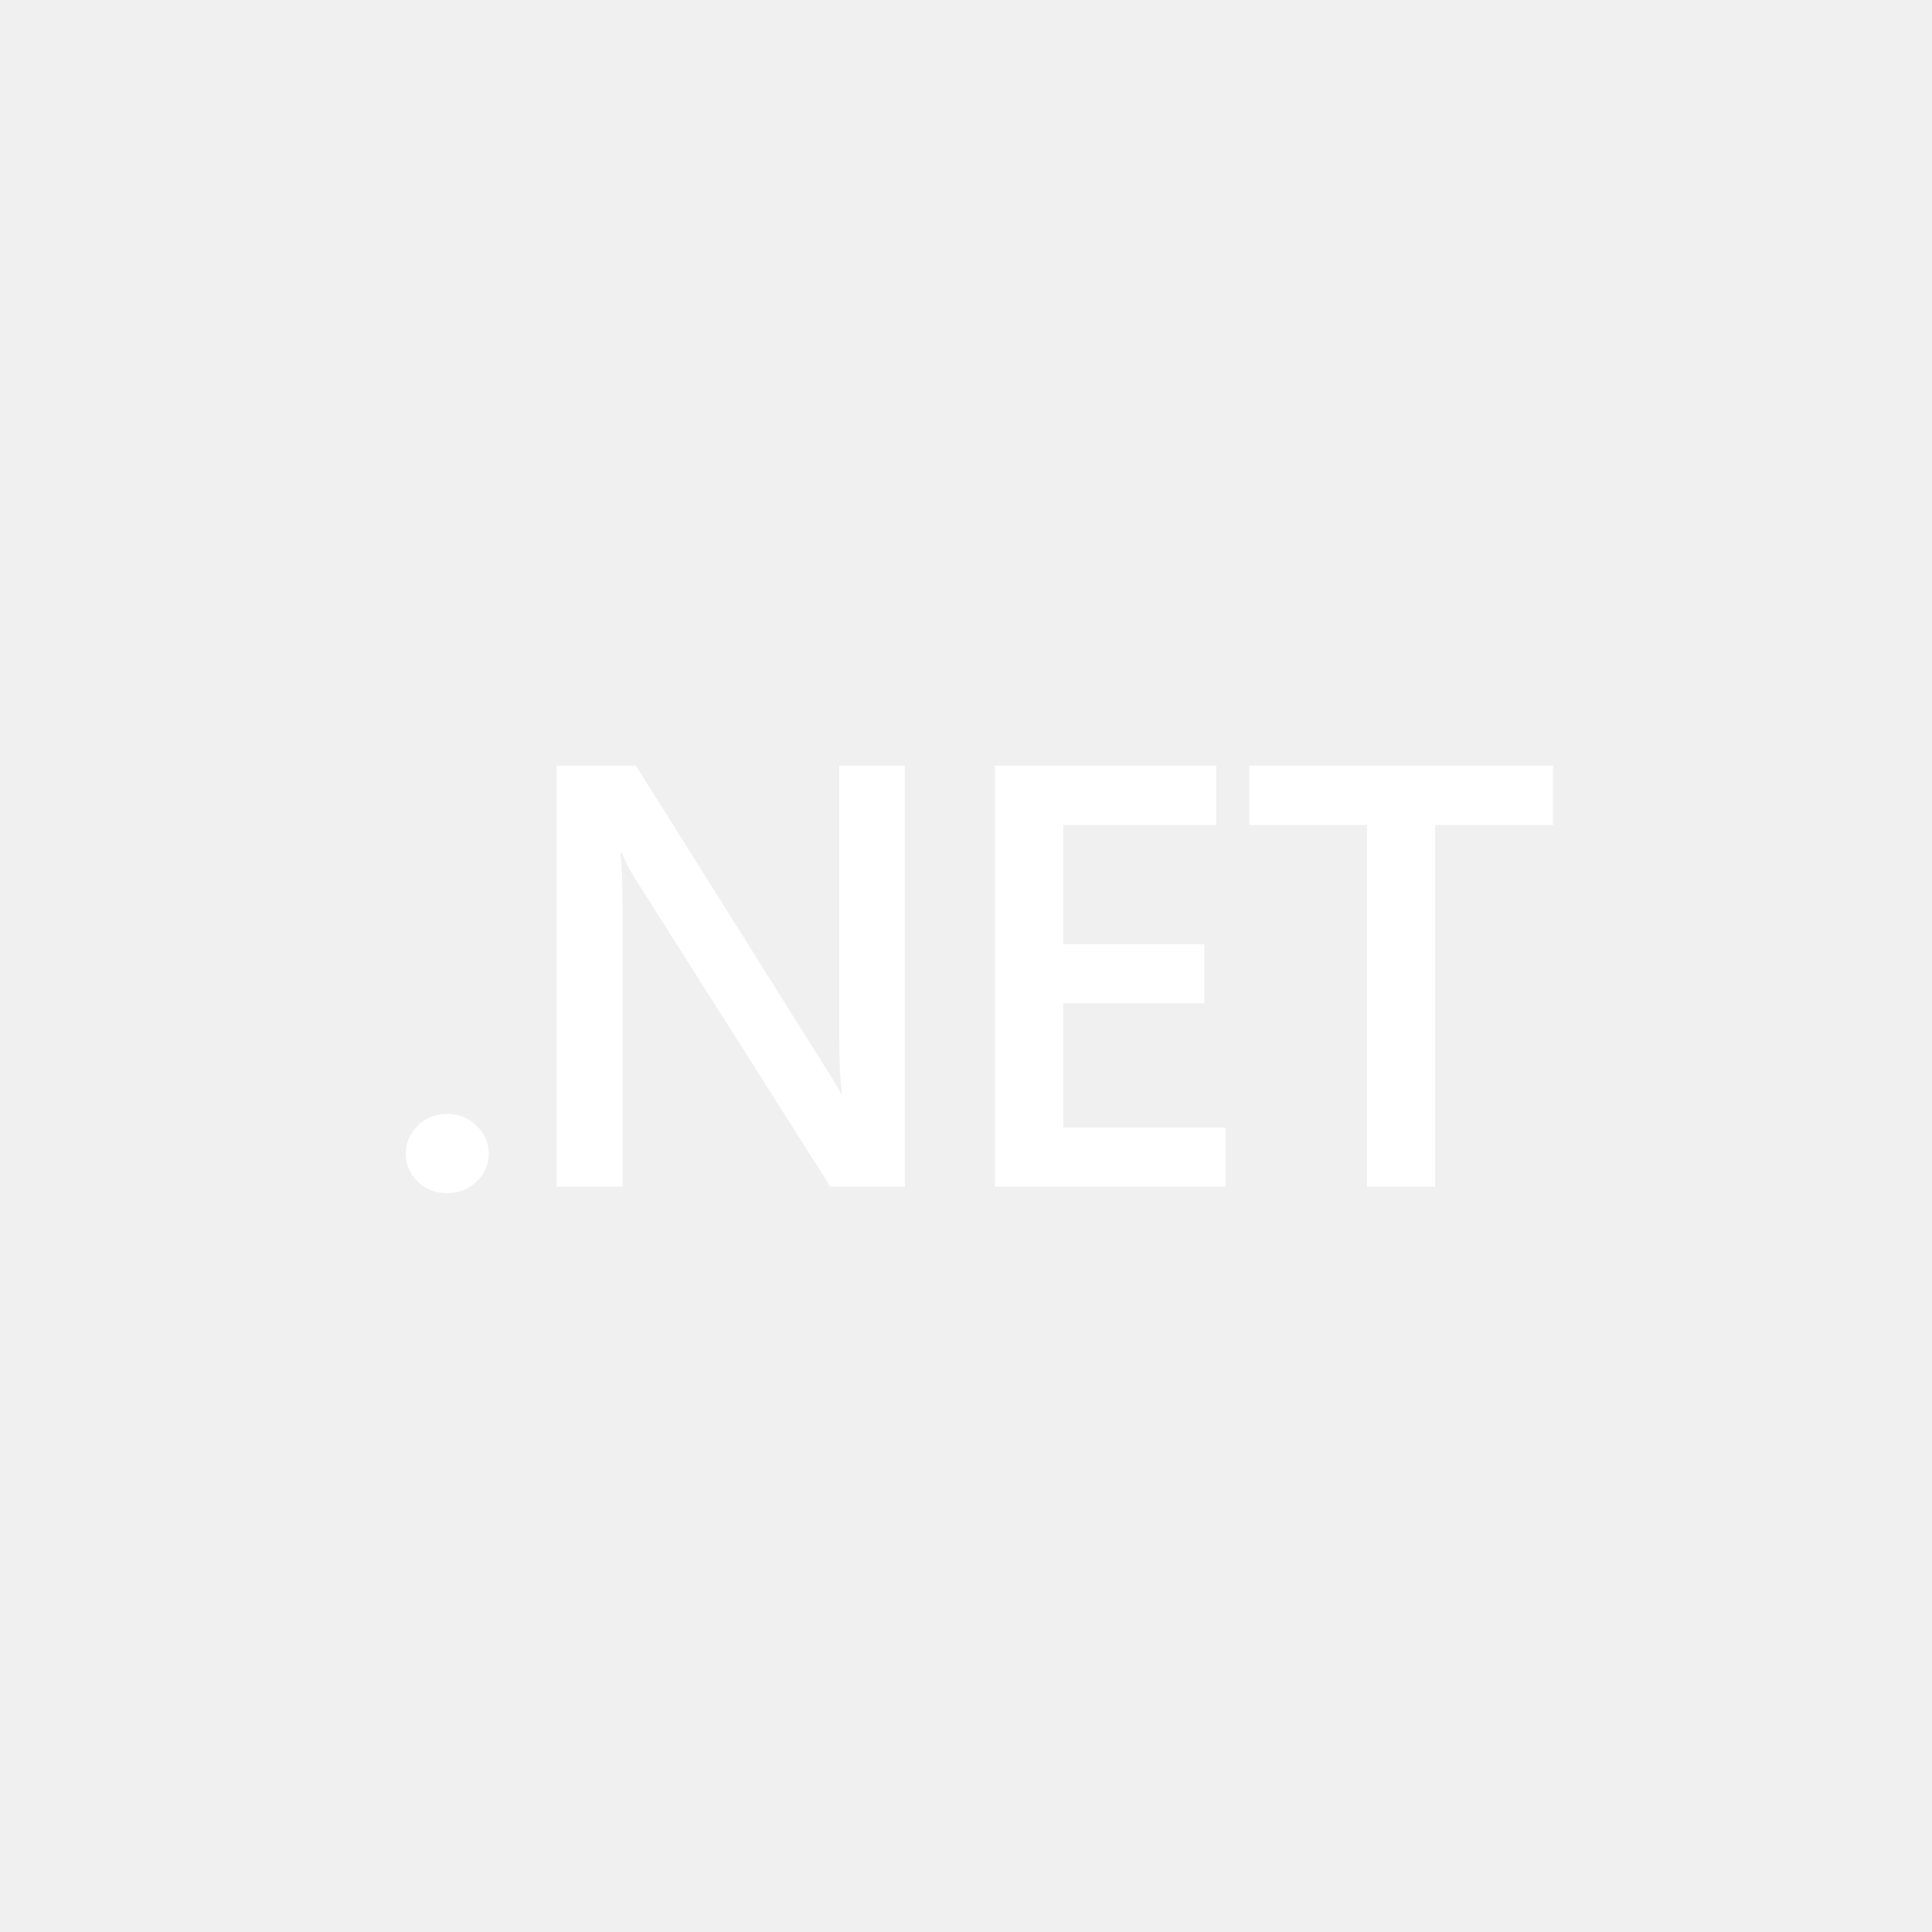
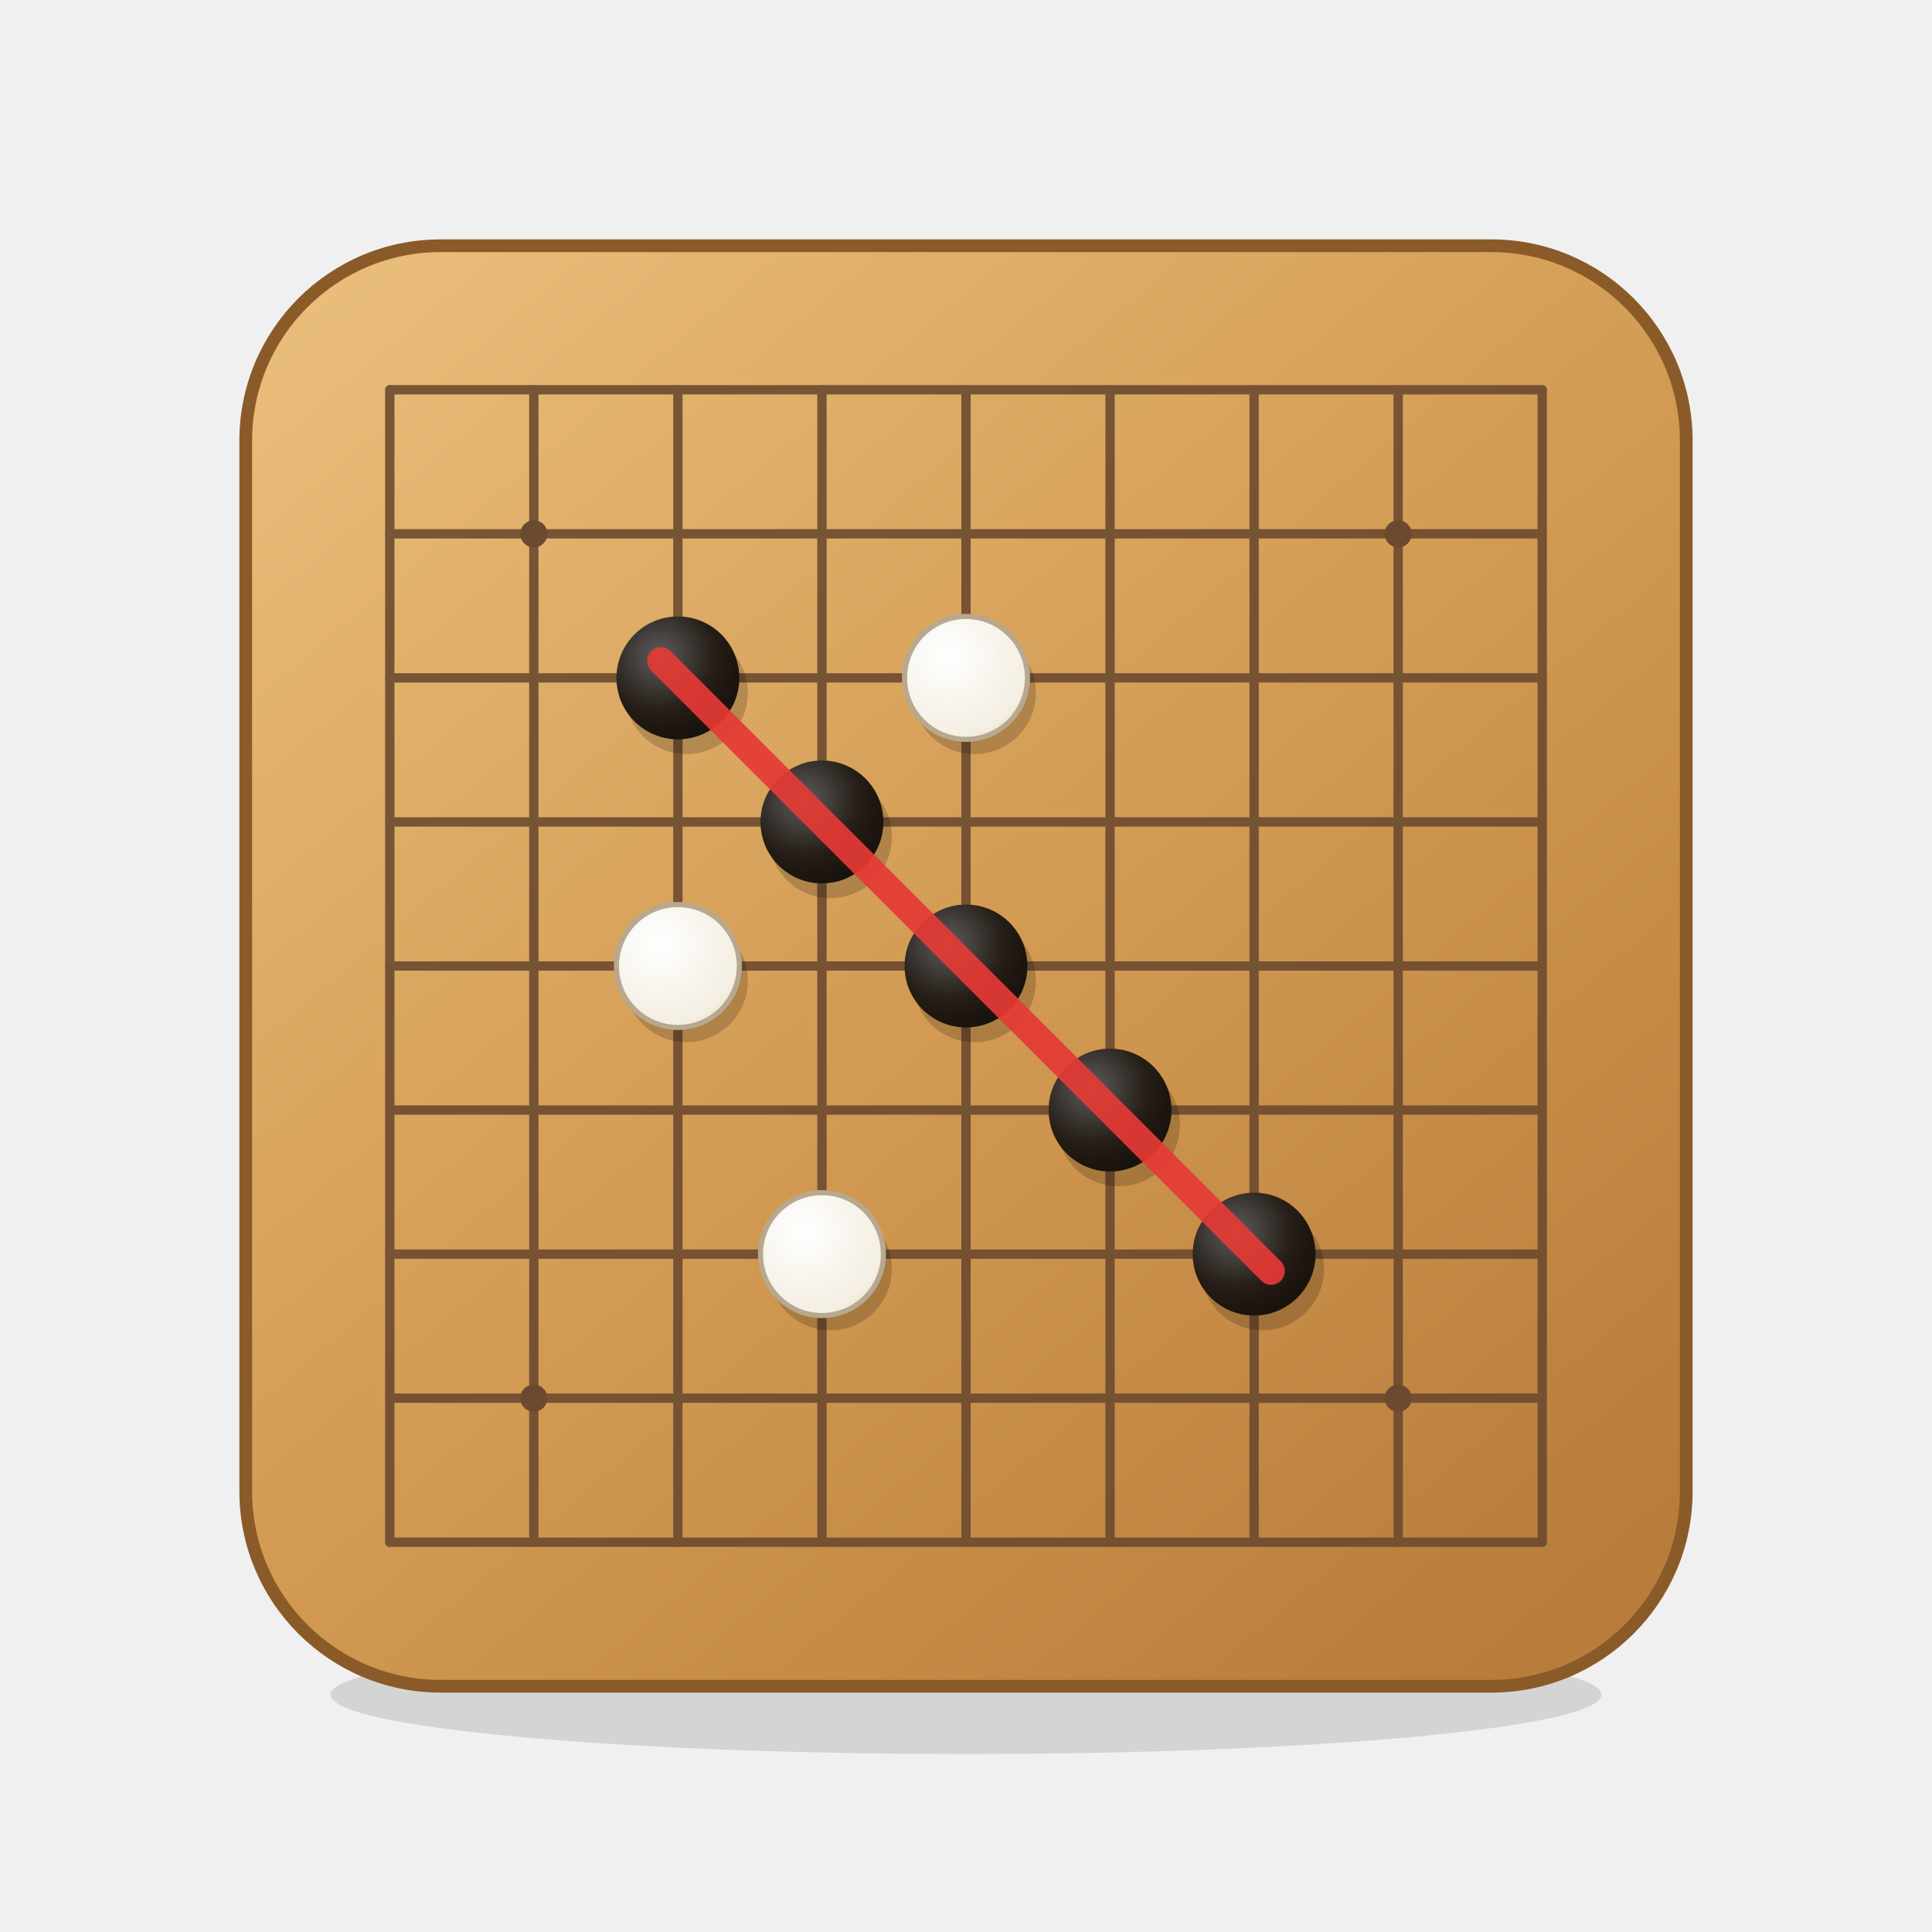
- <svg xmlns="http://www.w3.org/2000/svg" width="456" height="456" viewBox="0 0 456 456" version="1.1" xml:space="preserve" style="fill-rule:evenodd;clip-rule:evenodd;stroke-linejoin:round;stroke-miterlimit:2;">
-   <path d="m 105.5,281.609 c -2.703,0 -5.001,-0.9 -6.893,-2.702 -1.892,-1.848 -2.838,-4.042 -2.838,-6.582 0,-2.587 0.946,-4.804 2.838,-6.652 1.892,-1.848 4.19,-2.772 6.893,-2.772 2.748,0 5.068,0.924 6.96,2.772 1.937,1.848 2.906,4.064 2.906,6.652 0,2.54 -0.968,4.734 -2.906,6.582 -1.892,1.802 -4.212,2.702 -6.96,2.702 z" style="fill:#ffffff;fill-rule:nonzero;stroke-width:0.838" />
-   <path d="M 213.561,280.084 H 195.99 L 149.7,207.054 c -1.171,-1.848 -2.14,-3.765 -2.906,-5.751 h -0.406 c 0.361,2.125 0.541,6.675 0.541,13.65 v 65.132 h -15.543 v -99.36 h 18.719 l 44.737,71.298 c 1.892,2.957 3.109,4.989 3.649,6.098 h 0.27 c -0.45,-2.632 -0.676,-7.09 -0.676,-13.373 v -64.023 h 15.476 z" style="fill:#ffffff;fill-rule:nonzero;stroke-width:0.838" />
-   <path d="m 289.251,280.084 h -54.401 v -99.36 h 52.238 v 13.997 h -36.154 v 28.131 h 33.316 v 13.927 h -33.316 v 29.378 h 38.316 z" style="fill:#ffffff;fill-rule:nonzero;stroke-width:0.838" />
-   <path d="M 366.565,194.721 H 338.722 v 85.363 h -16.084 v -85.363 h -27.775 v -13.997 h 71.701 z" style="fill:#ffffff;fill-rule:nonzero;stroke-width:0.838" />
+ <svg xmlns="http://www.w3.org/2000/svg" width="456" height="456" viewBox="0 0 456 456" version="1.1">
+   <defs>
+     <linearGradient id="wood" x1="0" y1="0" x2="0.85" y2="1">
+       <stop offset="0" stop-color="#EBC07E" />
+       <stop offset="0.55" stop-color="#D29A52" />
+       <stop offset="1" stop-color="#B87C3B" />
+     </linearGradient>
+     <radialGradient id="blackStone" cx="0.35" cy="0.32" r="0.85">
+       <stop offset="0" stop-color="#5C5C5C" />
+       <stop offset="0.55" stop-color="#241C15" />
+       <stop offset="1" stop-color="#120D08" />
+     </radialGradient>
+     <radialGradient id="whiteStone" cx="0.35" cy="0.32" r="0.9">
+       <stop offset="0" stop-color="#FFFFFF" />
+       <stop offset="0.75" stop-color="#F4EEE2" />
+       <stop offset="1" stop-color="#D9CDB8" />
+     </radialGradient>
+   </defs>
+   <ellipse cx="228" cy="400" rx="150" ry="14" fill="#000000" opacity="0.12" />
+   <rect x="58" y="58" width="340" height="340" rx="46" fill="url(#wood)" stroke="#8A5A28" stroke-width="3" />
+   <g stroke="#6B4A2F" stroke-width="2.2" stroke-linecap="round" opacity="0.9">
+     <line x1="92" y1="92" x2="92" y2="364" />
+     <line x1="126" y1="92" x2="126" y2="364" />
+     <line x1="160" y1="92" x2="160" y2="364" />
+     <line x1="194" y1="92" x2="194" y2="364" />
+     <line x1="228" y1="92" x2="228" y2="364" />
+     <line x1="262" y1="92" x2="262" y2="364" />
+     <line x1="296" y1="92" x2="296" y2="364" />
+     <line x1="330" y1="92" x2="330" y2="364" />
+     <line x1="364" y1="92" x2="364" y2="364" />
+     <line x1="92" y1="92" x2="364" y2="92" />
+     <line x1="92" y1="126" x2="364" y2="126" />
+     <line x1="92" y1="160" x2="364" y2="160" />
+     <line x1="92" y1="194" x2="364" y2="194" />
+     <line x1="92" y1="228" x2="364" y2="228" />
+     <line x1="92" y1="262" x2="364" y2="262" />
+     <line x1="92" y1="296" x2="364" y2="296" />
+     <line x1="92" y1="330" x2="364" y2="330" />
+     <line x1="92" y1="364" x2="364" y2="364" />
+   </g>
+   <g fill="#6B4A2F">
+     <circle cx="126" cy="126" r="3.2" />
+     <circle cx="330" cy="126" r="3.2" />
+     <circle cx="228" cy="228" r="3.2" />
+     <circle cx="126" cy="330" r="3.2" />
+     <circle cx="330" cy="330" r="3.2" />
+   </g>
+   <g>
+     <circle cx="230" cy="163.5" r="14.5" fill="#000000" opacity="0.18" />
+     <circle cx="228" cy="160" r="14.5" fill="url(#whiteStone)" stroke="#B8A88F" stroke-width="1.2" />
+     <circle cx="162" cy="231.5" r="14.5" fill="#000000" opacity="0.18" />
+     <circle cx="160" cy="228" r="14.5" fill="url(#whiteStone)" stroke="#B8A88F" stroke-width="1.2" />
+     <circle cx="196" cy="299.5" r="14.5" fill="#000000" opacity="0.18" />
+     <circle cx="194" cy="296" r="14.5" fill="url(#whiteStone)" stroke="#B8A88F" stroke-width="1.2" />
+   </g>
+   <g>
+     <circle cx="162" cy="163.5" r="14.5" fill="#000000" opacity="0.18" />
+     <circle cx="160" cy="160" r="14.5" fill="url(#blackStone)" />
+     <circle cx="196" cy="197.5" r="14.5" fill="#000000" opacity="0.18" />
+     <circle cx="194" cy="194" r="14.5" fill="url(#blackStone)" />
+     <circle cx="230" cy="231.5" r="14.5" fill="#000000" opacity="0.18" />
+     <circle cx="228" cy="228" r="14.5" fill="url(#blackStone)" />
+     <circle cx="264" cy="265.5" r="14.5" fill="#000000" opacity="0.18" />
+     <circle cx="262" cy="262" r="14.5" fill="url(#blackStone)" />
+     <circle cx="298" cy="299.5" r="14.5" fill="#000000" opacity="0.18" />
+     <circle cx="296" cy="296" r="14.5" fill="url(#blackStone)" />
+   </g>
+   <line x1="156" y1="156" x2="300" y2="300" stroke="#E53935" stroke-width="6.5" stroke-linecap="round" opacity="0.92" />
</svg>
